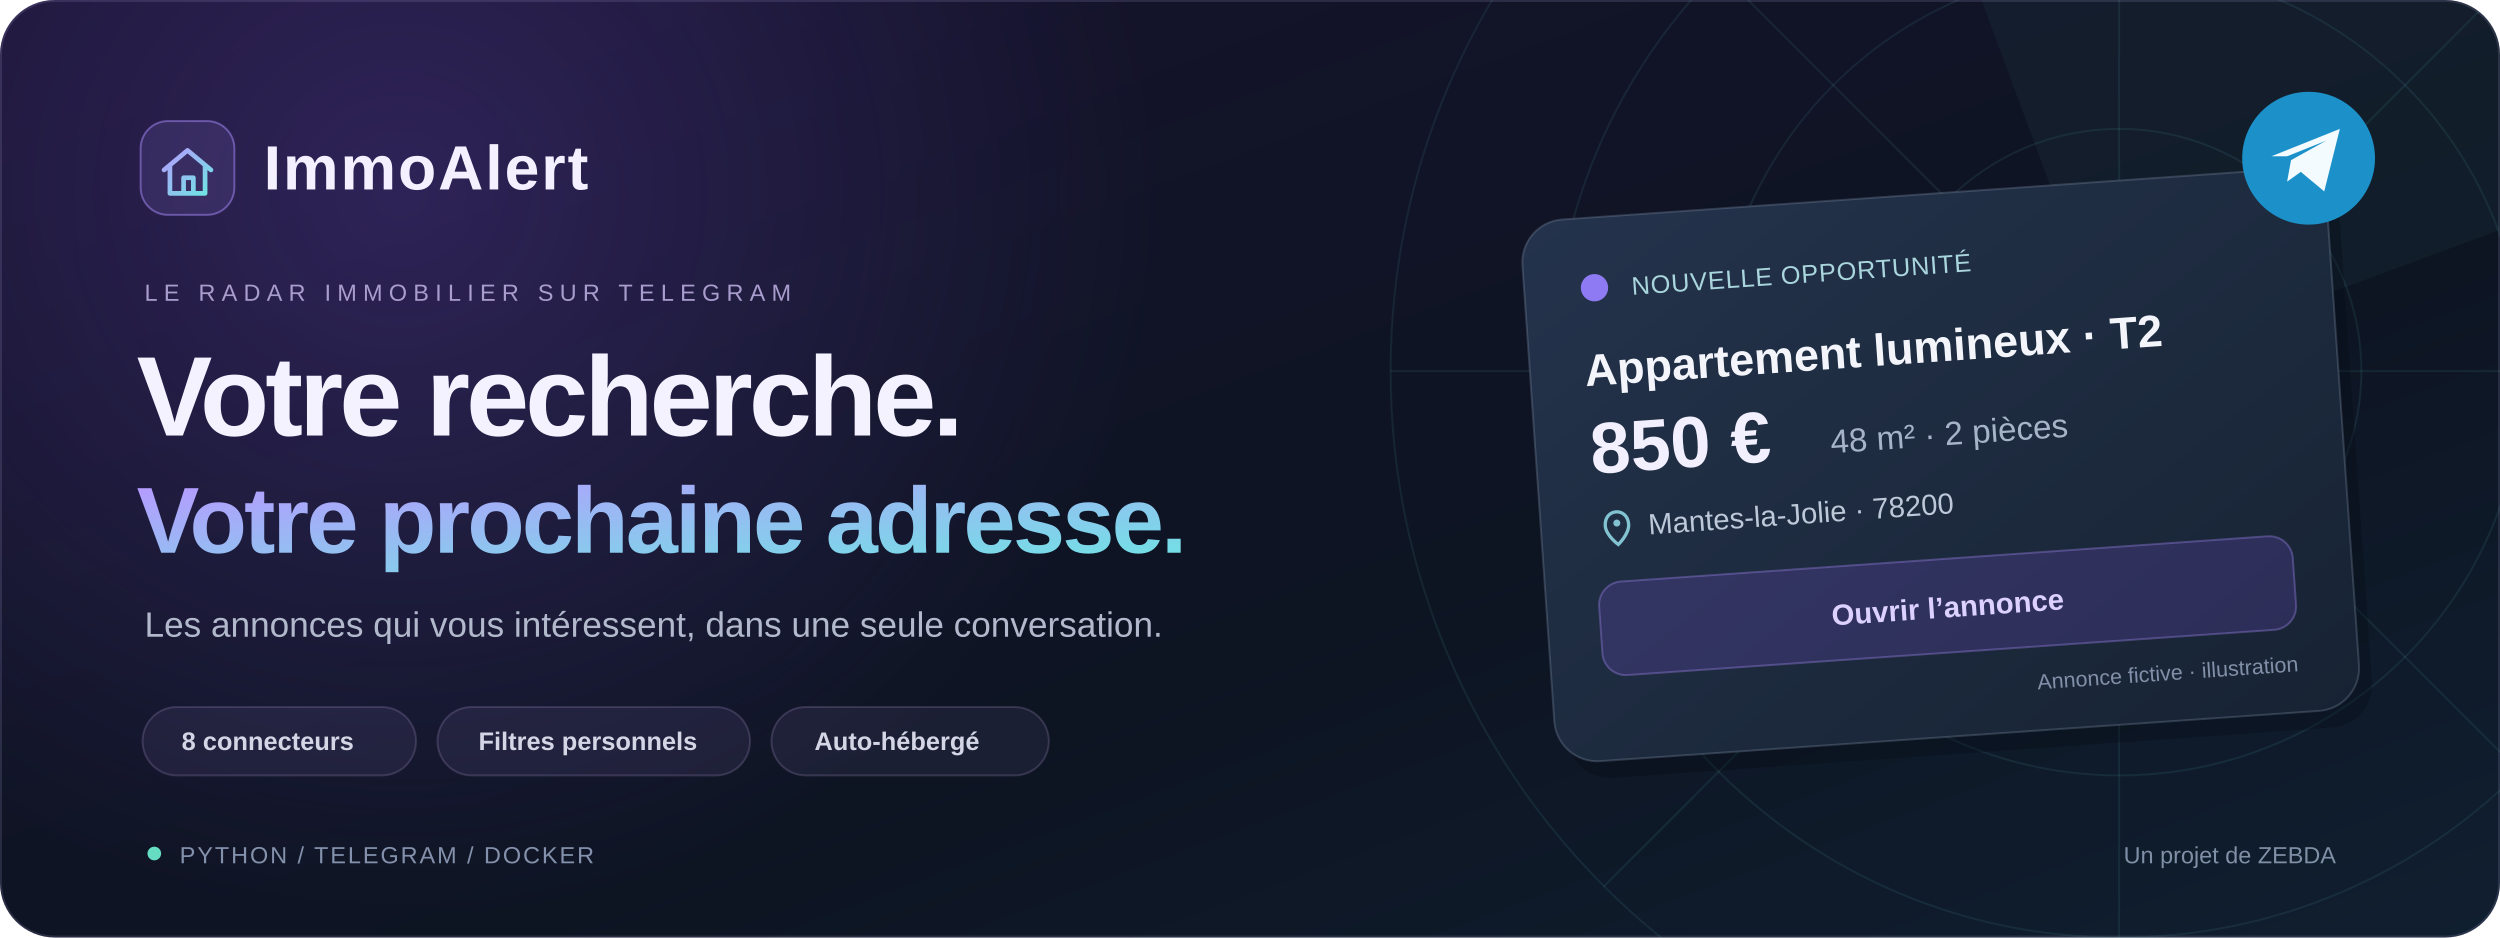
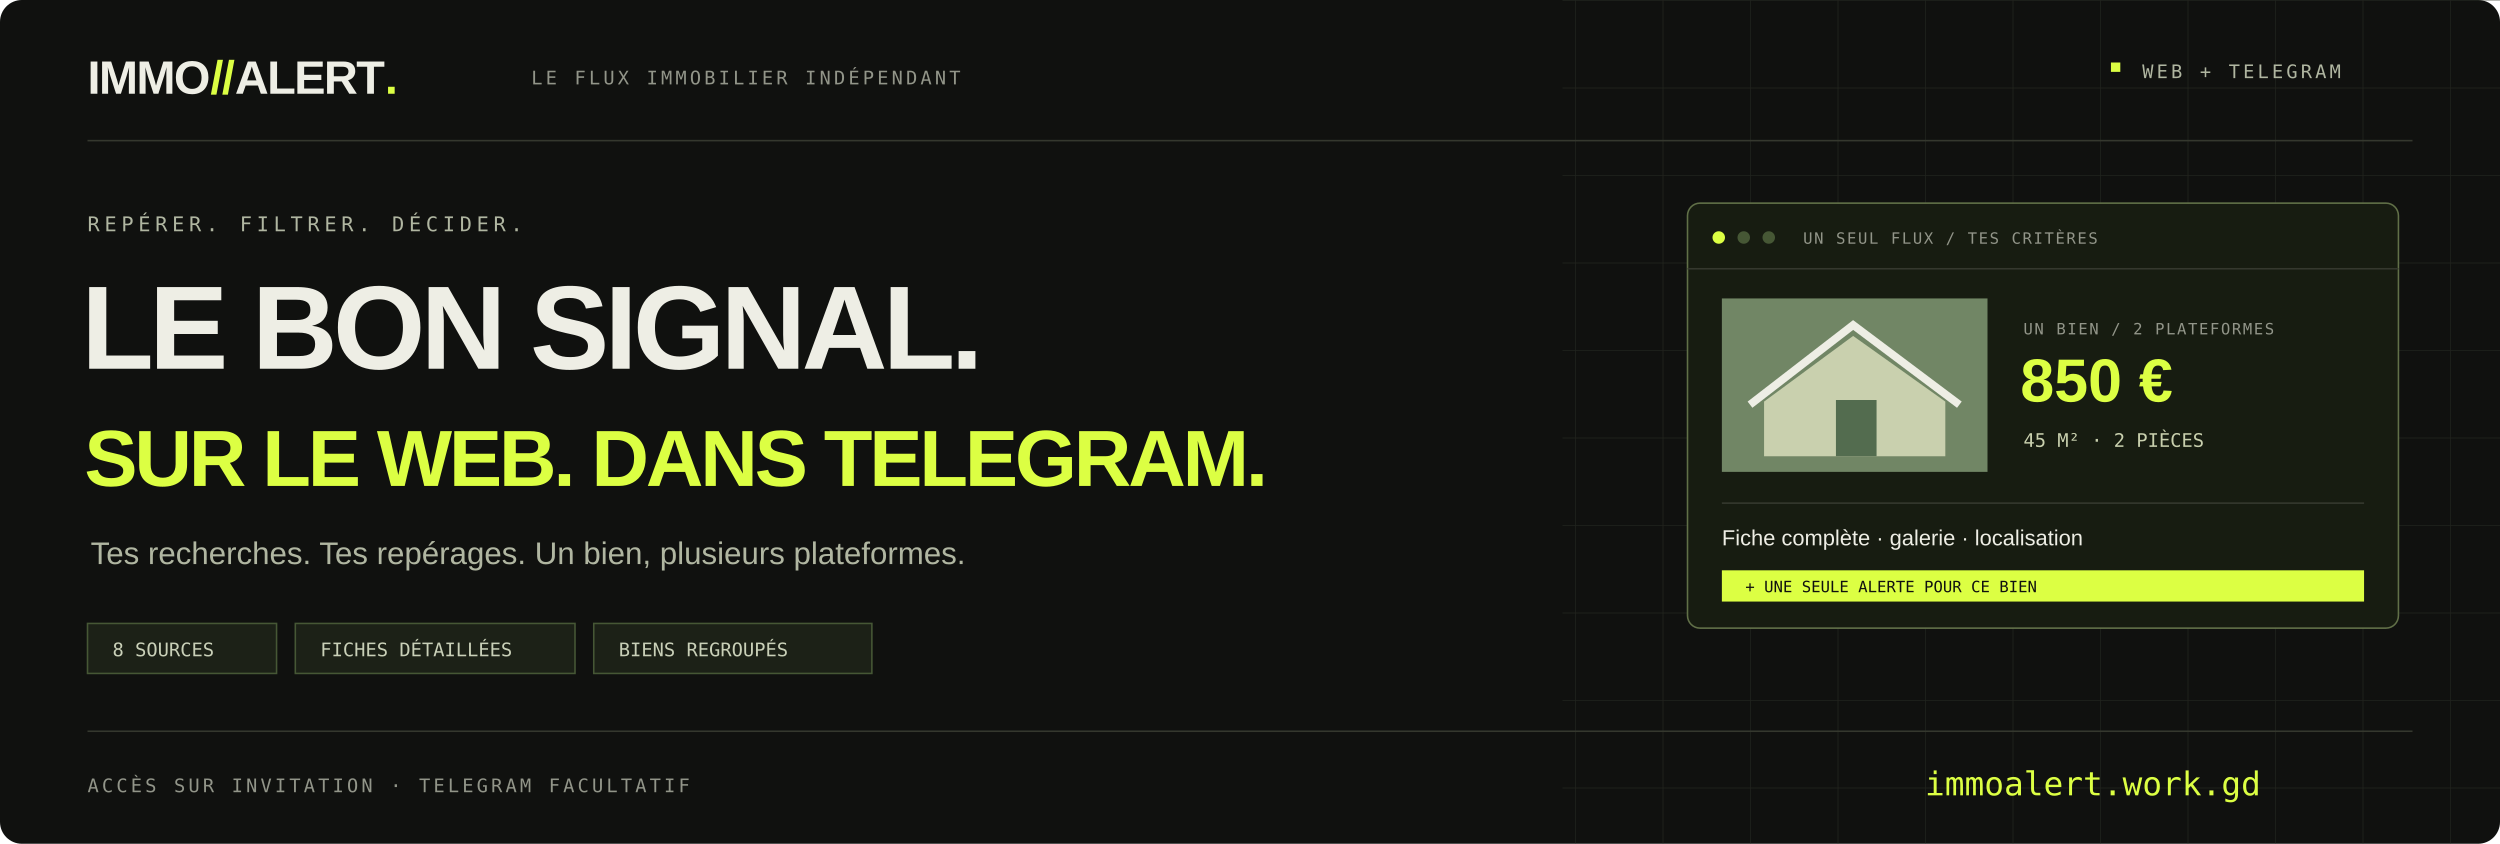
- <svg xmlns="http://www.w3.org/2000/svg" width="1280" height="480" viewBox="0 0 1280 480" role="img" aria-labelledby="title desc">
+ <svg xmlns="http://www.w3.org/2000/svg" width="1600" height="540" viewBox="0 0 1600 540" role="img" aria-labelledby="title description">
  <defs>
-     <linearGradient id="bg" x1="0" y1="0" x2="1" y2="1">
-       <stop stop-color="#17132e" />
-       <stop offset="0.6" stop-color="#0d1422" />
-       <stop offset="1" stop-color="#101f30" />
-     </linearGradient>
-     <linearGradient id="accent" x1="0" y1="0" x2="1" y2="1">
-       <stop stop-color="#b69bff" />
-       <stop offset="1" stop-color="#6ce7e2" />
-     </linearGradient>
-     <linearGradient id="card" x1="0" y1="0" x2="1" y2="1">
-       <stop stop-color="#24334c" />
-       <stop offset="1" stop-color="#172333" />
-     </linearGradient>
-     <radialGradient id="glow">
-       <stop stop-color="#8b5cf6" stop-opacity="0.22" />
-       <stop offset="1" stop-color="#8b5cf6" stop-opacity="0" />
-     </radialGradient>
-     <clipPath id="bounds">
-       <rect width="1280" height="480" rx="28" />
-     </clipPath>
+     <pattern id="grid" width="56" height="56" patternUnits="userSpaceOnUse">
+       <path d="M56 0H0v56" fill="none" stroke="#35382e" stroke-width="1" />
+     </pattern>
  </defs>
-   <g clip-path="url(#bounds)">
-     <rect width="1280" height="480" fill="url(#bg)" />
-     <ellipse cx="205" cy="100" rx="390" ry="370" fill="url(#glow)" />
-     <g fill="none" stroke="#65d9dd" stroke-opacity="0.09">
-       <circle cx="1085" cy="190" r="124" />
-       <circle cx="1085" cy="190" r="207" />
-       <circle cx="1085" cy="190" r="290" />
-       <circle cx="1085" cy="190" r="373" />
-       <path d="M712 190h746M1085-183v746M821-74l528 528M821 454l528-528" />
-     </g>
-     <path d="M1085 190L984-82A290 290 0 0 1 1357 89Z" fill="#69dfdc" opacity="0.045" />
-     <g font-family="Arial, Helvetica, sans-serif">
-       <rect x="72" y="62" width="48" height="48" rx="14" fill="#a78bfa" fill-opacity="0.13" stroke="#a78bfa" stroke-opacity="0.5" />
-       <path d="M84 87l12-10 12 10M87 85v14h18V85M94 99v-8h5v8" fill="none" stroke="url(#accent)" stroke-width="2.4" stroke-linecap="round" stroke-linejoin="round" />
-       <text x="135" y="97" fill="#f4f0ff" font-size="32" font-weight="700" letter-spacing="1">ImmoAlert</text>
-       <text x="74" y="154" fill="#a99dce" font-size="12" letter-spacing="3.2">LE RADAR IMMOBILIER SUR TELEGRAM</text>
-       <text x="70" y="223" fill="#f4f2ff" font-size="58" font-weight="700" letter-spacing="-2">Votre recherche.</text>
-       <text x="70" y="283" fill="url(#accent)" font-size="48" font-weight="700" letter-spacing="-1.4">Votre prochaine adresse.</text>
-       <text x="74" y="326" fill="#b2b9cc" font-size="18">Les annonces qui vous intéressent, dans une seule conversation.</text>
-       <g font-size="13" font-weight="600" fill="#d4d6e6">
-         <rect x="73" y="362" width="140" height="35" rx="17.5" fill="#c2a8ff" fill-opacity="0.08" stroke="#b39bd4" stroke-opacity="0.22" />
-         <text x="93" y="384">8 connecteurs</text>
-         <rect x="224" y="362" width="160" height="35" rx="17.5" fill="#c2a8ff" fill-opacity="0.08" stroke="#b39bd4" stroke-opacity="0.22" />
-         <text x="245" y="384">Filtres personnels</text>
-         <rect x="395" y="362" width="142" height="35" rx="17.5" fill="#c2a8ff" fill-opacity="0.08" stroke="#b39bd4" stroke-opacity="0.22" />
-         <text x="417" y="384">Auto-hébergé</text>
-       </g>
-       <circle cx="79" cy="437" r="3.5" fill="#66ddc3" />
-       <text x="92" y="442" fill="#8491ac" font-size="12" letter-spacing="1">PYTHON / TELEGRAM / DOCKER</text>
-       <text x="1196" y="442" text-anchor="end" fill="#7f8fa5" font-size="12">Un projet de ZEBDA</text>
-       <g transform="rotate(-4 996 236)">
-         <rect x="793" y="108" width="413" height="278" rx="22" fill="#020812" opacity="0.32" />
-         <rect x="787" y="99" width="413" height="278" rx="22" fill="url(#card)" stroke="#9eb0cb" stroke-opacity="0.24" />
-         <circle cx="823" cy="135" r="7" fill="#8e7af2" />
-         <text x="842" y="140" fill="#a9d5dd" font-size="13" letter-spacing="0.4">NOUVELLE OPPORTUNITÉ</text>
-         <text x="815" y="185" fill="#f3f5fb" font-size="23" font-weight="700">Appartement lumineux · T2</text>
-         <text x="815" y="230" fill="#f2efff" font-size="37" font-weight="700">850 €</text>
-         <text x="938" y="228" fill="#a5b4c7" font-size="17">48 m² · 2 pièces</text>
-         <path d="M820 257c0-9 12-9 12 0 0 5-6 10-6 10s-6-5-6-10Z" fill="none" stroke="#81c3d0" stroke-width="1.7" />
-         <circle cx="826" cy="256" r="1.8" fill="#81c3d0" />
-         <text x="842" y="263" fill="#bdc8d9" font-size="15">Mantes-la-Jolie · 78200</text>
-         <rect x="814" y="286" width="356" height="48" rx="12" fill="#8b5cf6" fill-opacity="0.18" stroke="#a78bfa" stroke-opacity="0.34" />
-         <text x="992" y="316" text-anchor="middle" fill="#ddd2ff" font-size="15" font-weight="600">Ouvrir l’annonce</text>
-         <text x="1169" y="356" text-anchor="end" fill="#8190a8" font-size="11">Annonce fictive · illustration</text>
-       </g>
-       <circle cx="1182" cy="81" r="34" fill="#1c91c9" />
-       <path d="M1163 80l35-14-8 32-12-10-7 5 2-11 18-10-20 8Z" fill="#f4fbff" />
-     </g>
-     <rect x="0.5" y="0.5" width="1279" height="479" rx="27.5" fill="none" stroke="#a59dd1" stroke-opacity="0.18" />
+   <rect width="1600" height="540" rx="14" fill="#10110f" />
+   <rect x="1000" width="600" height="540" fill="url(#grid)" opacity=".45" />
+   <path d="M56 90h1488M56 468h1488" stroke="#35382e" />
+   <text x="56" y="60" font-family="Arial,Helvetica,sans-serif" font-size="30" font-weight="900" letter-spacing="-1" fill="#eeeee5">IMMO<tspan fill="#dcff43">//</tspan>ALERT<tspan fill="#dcff43">.</tspan>
+   </text>
+   <text x="340" y="54" font-family="monospace" font-size="12" letter-spacing="2" fill="#929589">LE FLUX IMMOBILIER INDÉPENDANT</text>
+   <rect x="1351" y="40" width="6" height="6" fill="#dcff43" />
+   <text x="1371" y="50" font-family="monospace" font-size="12" letter-spacing="2" fill="#b0b6a1">WEB + TELEGRAM</text>
+   <text x="56" y="148" font-family="monospace" font-size="13" letter-spacing="3" fill="#b0b6a1">REPÉRER. FILTRER. DÉCIDER.</text>
+   <text x="52" y="236" font-family="Arial,Helvetica,sans-serif" font-size="76" font-weight="900" letter-spacing="-3" fill="#eeeee5">LE BON SIGNAL.</text>
+   <text x="54" y="311" font-family="Arial,Helvetica,sans-serif" font-size="51" font-weight="900" letter-spacing="-2" fill="#dcff43">SUR LE WEB. DANS TELEGRAM.</text>
+   <text x="58" y="361" font-family="Arial,Helvetica,sans-serif" font-size="20" fill="#b0b6a1">Tes recherches. Tes repérages. Un bien, plusieurs plateformes.</text>
+   <g font-family="monospace" font-size="12" fill="#c9d0b8">
+     <rect x="56" y="399" width="121" height="32" fill="#1c2117" stroke="#465735" />
+     <text x="72" y="420">8 SOURCES</text>
+     <rect x="189" y="399" width="179" height="32" fill="#1c2117" stroke="#465735" />
+     <text x="205" y="420">FICHES DÉTAILLÉES</text>
+     <rect x="380" y="399" width="178" height="32" fill="#1c2117" stroke="#465735" />
+     <text x="396" y="420">BIENS REGROUPÉS</text>
  </g>
+   <g transform="translate(1080 130)">
+     <rect width="455" height="272" rx="8" fill="#171c11" stroke="#617048" />
+     <path d="M0 42h455" stroke="#35382e" />
+     <circle cx="20" cy="22" r="4" fill="#dcff43" />
+     <circle cx="36" cy="22" r="4" fill="#465735" />
+     <circle cx="52" cy="22" r="4" fill="#465735" />
+     <text x="74" y="26" font-family="monospace" font-size="10" letter-spacing="1" fill="#929589">UN SEUL FLUX / TES CRITÈRES</text>
+     <rect x="22" y="61" width="170" height="111" fill="#718665" />
+     <path d="M49 127l57-42 59 42v35H49z" fill="#c9d0ae" />
+     <path d="M40 129l66-51 68 51" fill="none" stroke="#eeeee5" stroke-width="5" />
+     <rect x="95" y="126" width="26" height="36" fill="#536c4f" />
+     <text x="215" y="84" font-family="monospace" font-size="10" letter-spacing="1" fill="#929589">UN BIEN / 2 PLATEFORMES</text>
+     <text x="213" y="127" font-family="Arial,sans-serif" font-size="39" font-weight="900" fill="#dcff43">850 €</text>
+     <text x="215" y="156" font-family="monospace" font-size="12" fill="#c9d0ae">45 M² · 2 PIÈCES</text>
+     <path d="M22 192h411" stroke="#35382e" />
+     <text x="22" y="219" font-family="Arial,sans-serif" font-size="14" fill="#eeeee5">Fiche complète · galerie · localisation</text>
+     <rect x="22" y="235" width="411" height="20" fill="#dcff43" />
+     <text x="37" y="249" font-family="monospace" font-size="10" fill="#10110f">+ UNE SEULE ALERTE POUR CE BIEN</text>
+   </g>
+   <text x="56" y="507" font-family="monospace" font-size="12" letter-spacing="2" fill="#929589">ACCÈS SUR INVITATION · TELEGRAM FACULTATIF</text>
+   <text x="1232" y="509" font-family="monospace" font-size="21" fill="#dcff43">immoalert.work.gd</text>
</svg>
